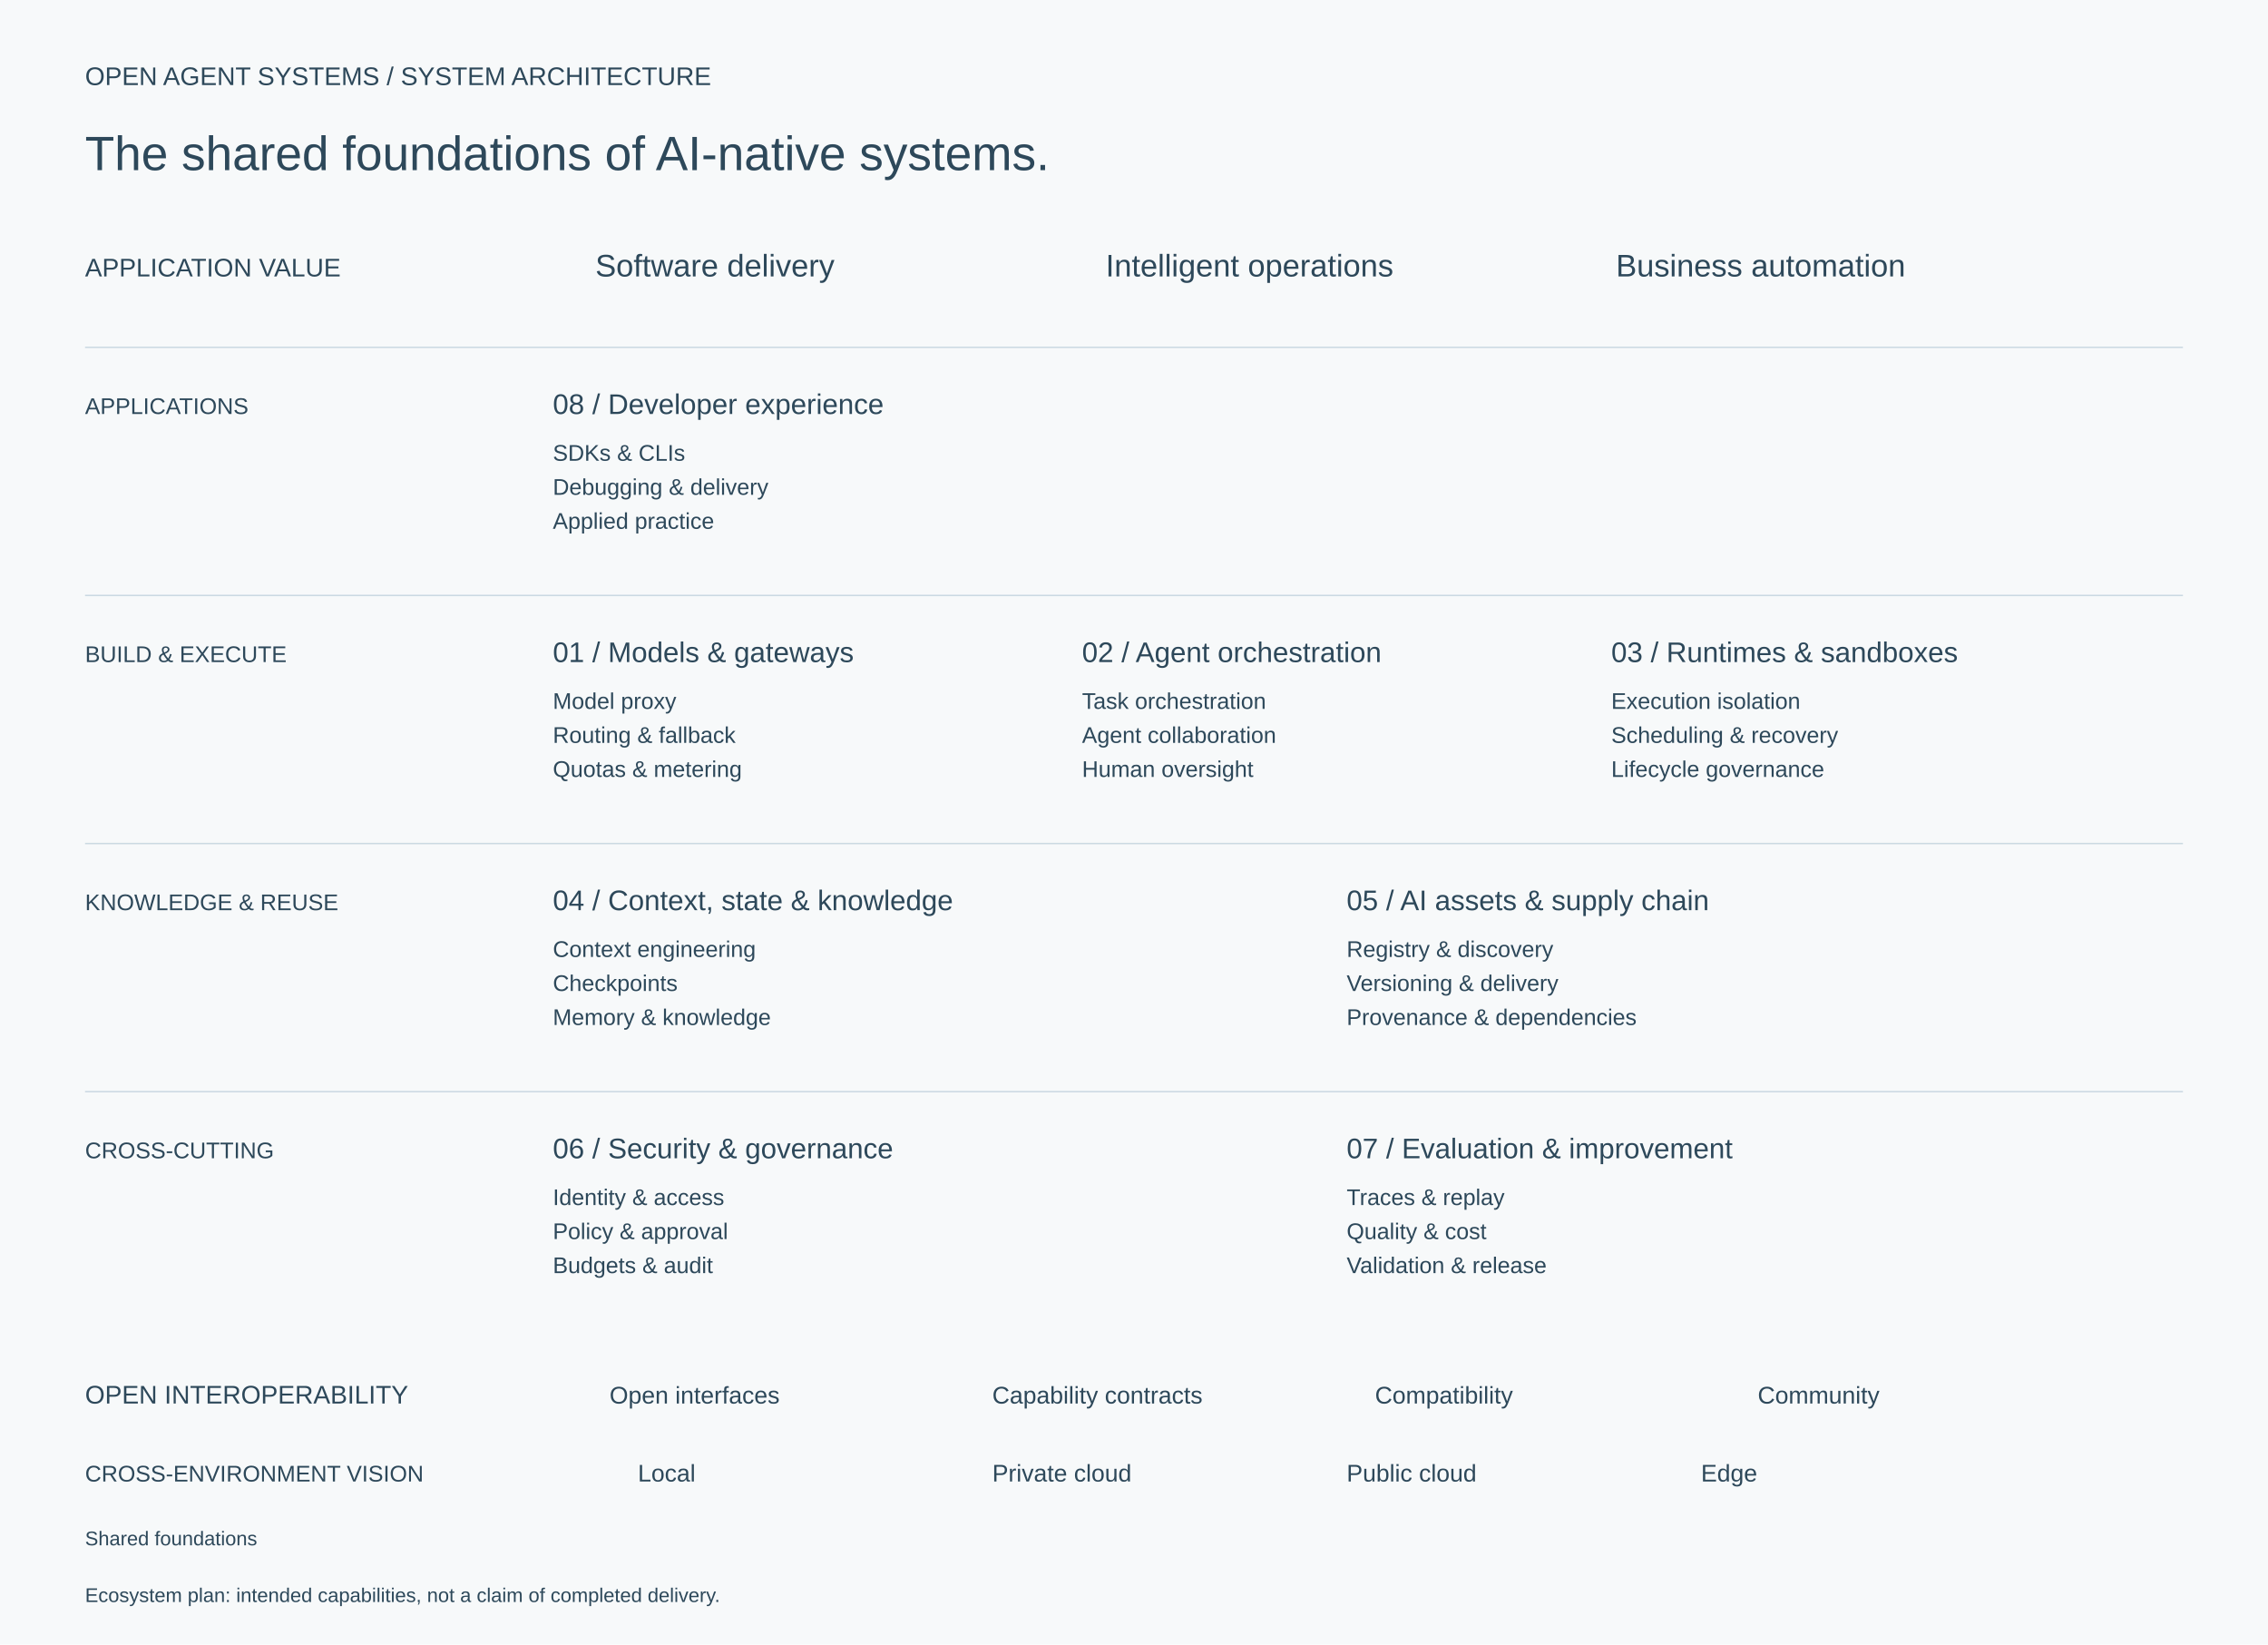
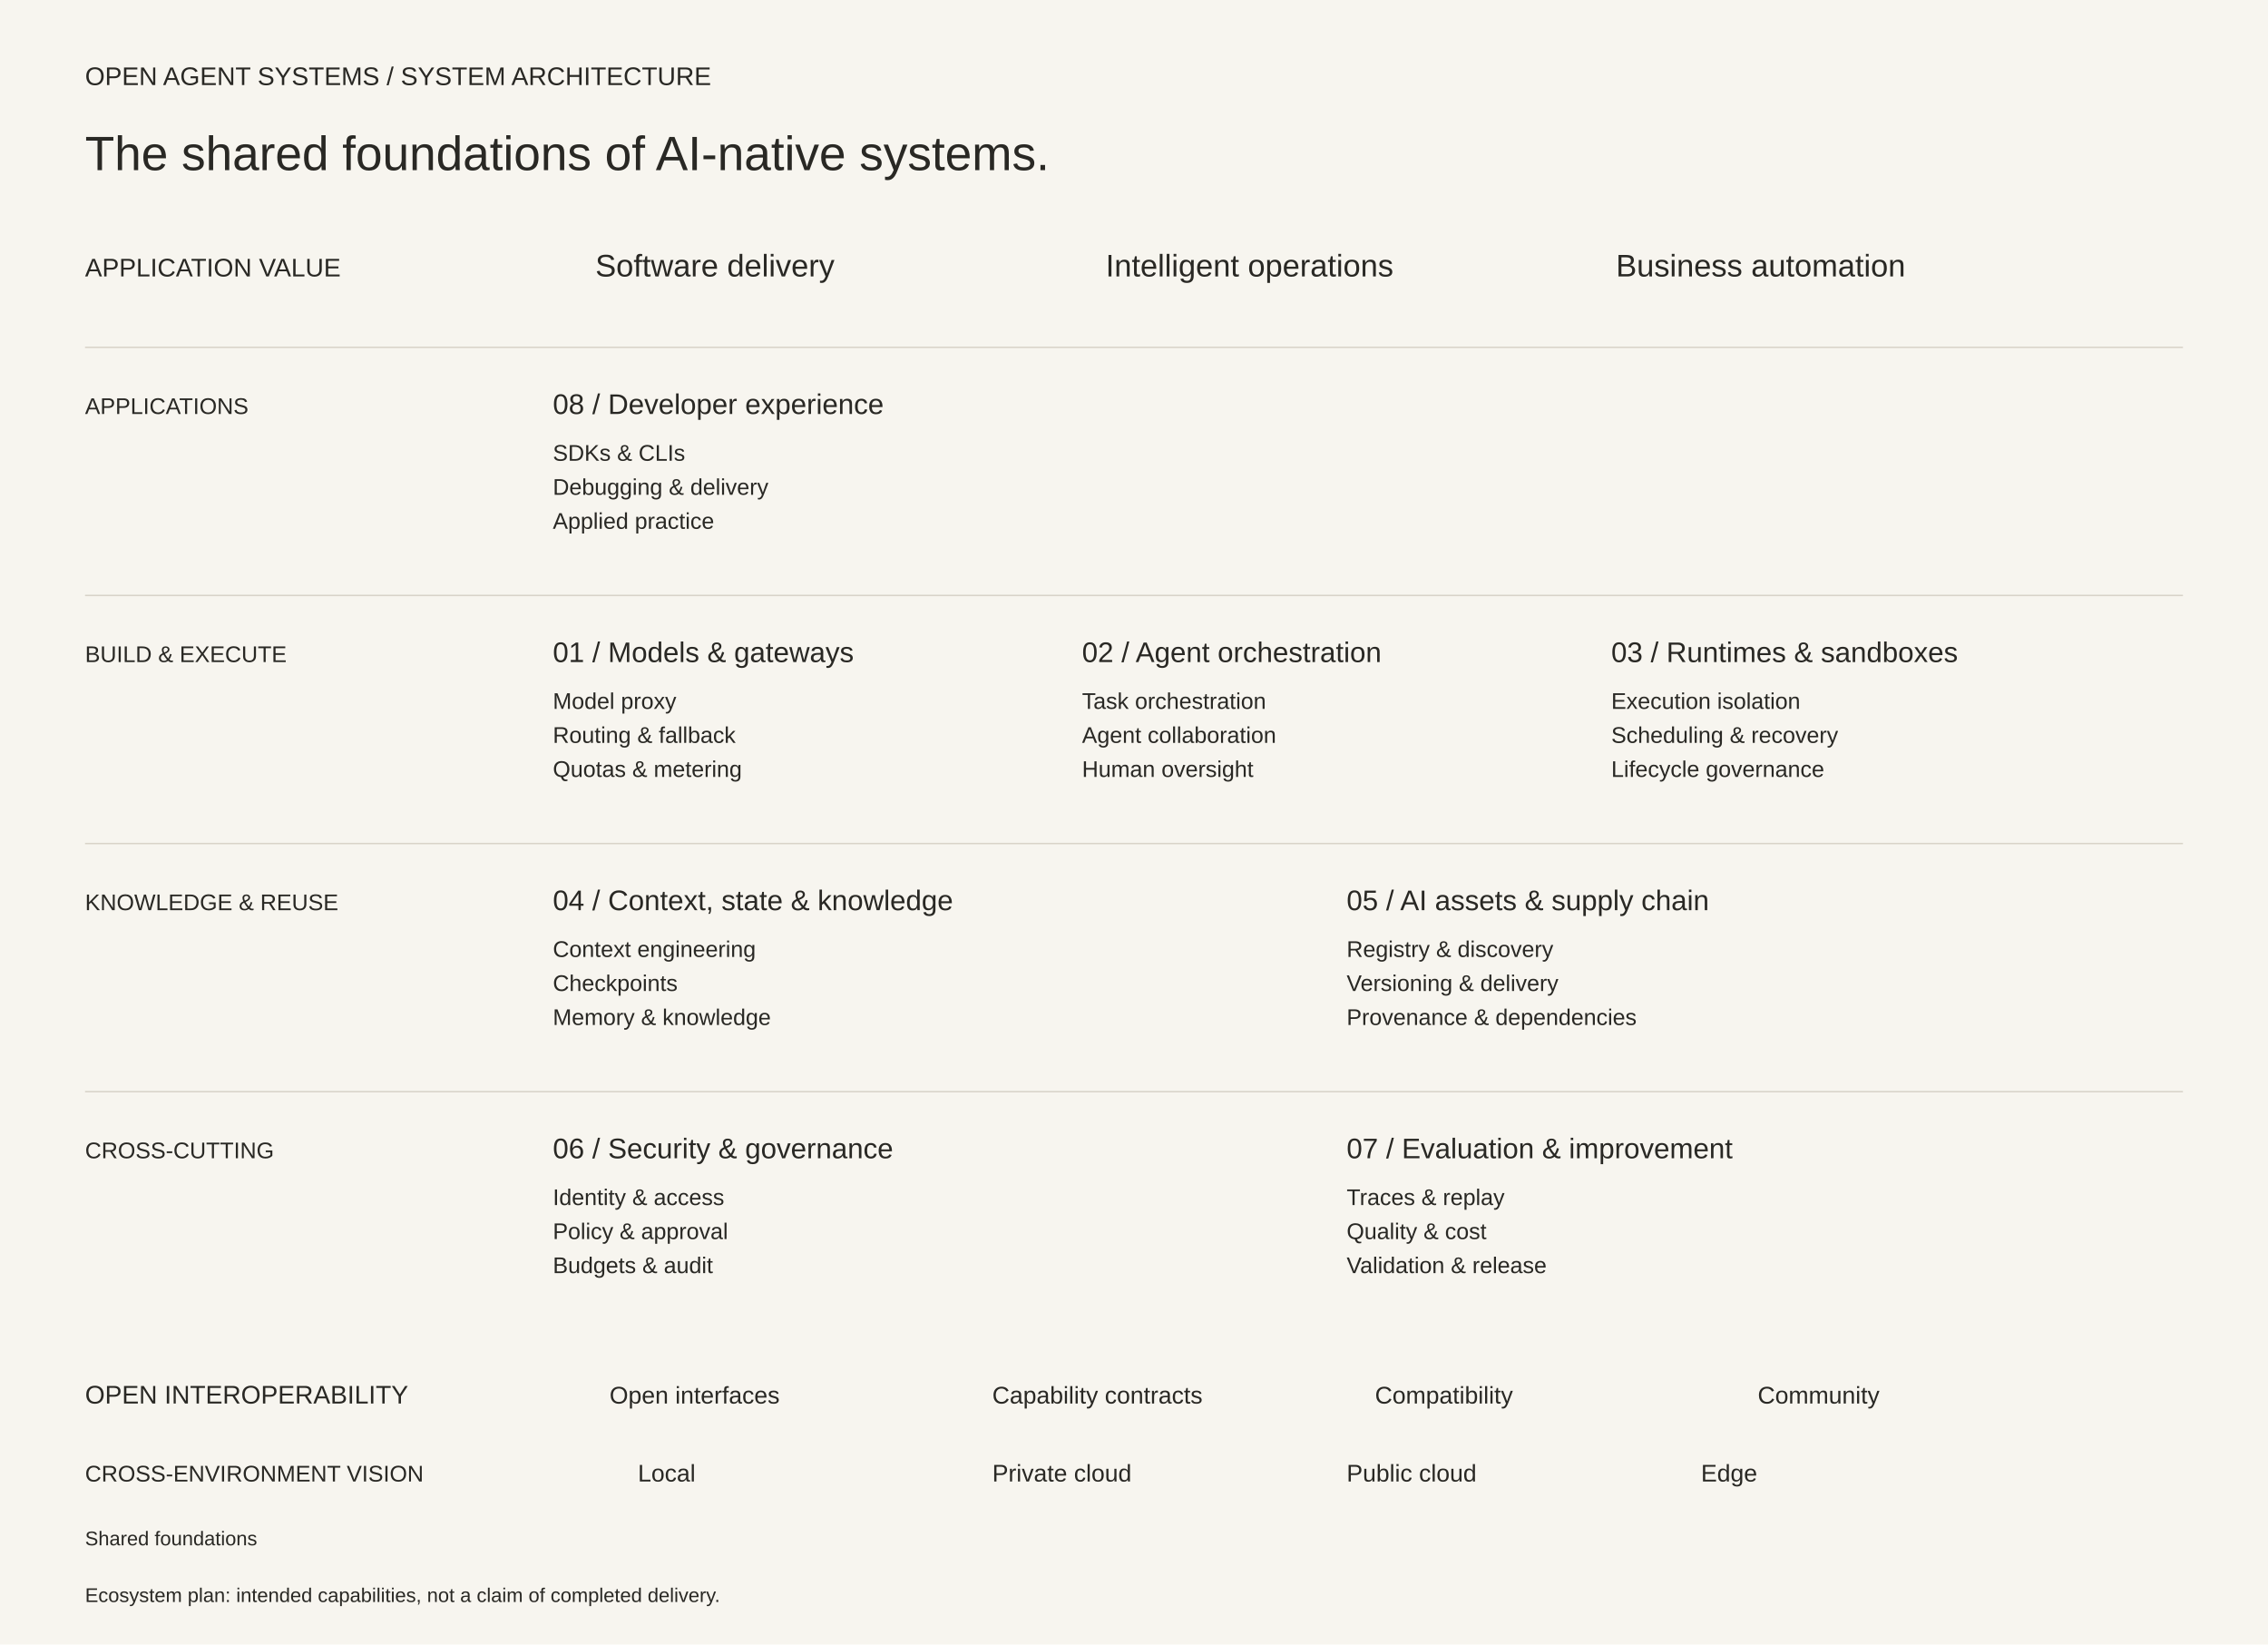
<svg xmlns="http://www.w3.org/2000/svg" width="1600" height="1160" viewBox="0 0 1600 1160" role="img" aria-labelledby="title desc">
-   <rect width="1600" height="1160" fill="#f7f9fa" />
-   <style>text{font-family:Arial,"PingFang SC",sans-serif;fill:#2d485a}</style>
+   <rect width="1600" height="1160" fill="#f7f5ef" />
+   <style>text{font-family:Arial,"PingFang SC",sans-serif;fill:#292824}</style>
  <text x="60" y="60" font-size="18">OPEN AGENT SYSTEMS / SYSTEM ARCHITECTURE</text>
  <text x="60" y="120" font-size="34">The shared foundations of AI-native systems.</text>
  <text x="60" y="195" font-size="18">APPLICATION VALUE</text>
  <text x="420" y="195" font-size="22">Software delivery</text>
  <text x="780" y="195" font-size="22">Intelligent operations</text>
  <text x="1140" y="195" font-size="22">Business automation</text>
-   <path d="M60 245H1540" stroke="#cbd9e2" />
+   <path d="M60 245H1540" stroke="#d8d3c8" />
  <text x="60" y="292" font-size="16">APPLICATIONS</text>
  <text x="390.0" y="292" font-size="20">08 / Developer experience</text>
  <text x="390.0" y="325" font-size="16">SDKs &amp; CLIs</text>
  <text x="390.0" y="349" font-size="16">Debugging &amp; delivery</text>
  <text x="390.0" y="373" font-size="16">Applied practice</text>
-   <path d="M60 420H1540" stroke="#cbd9e2" />
+   <path d="M60 420H1540" stroke="#d8d3c8" />
  <text x="60" y="467" font-size="16">BUILD &amp; EXECUTE</text>
  <text x="390.0" y="467" font-size="20">01 / Models &amp; gateways</text>
  <text x="390.0" y="500" font-size="16">Model proxy</text>
  <text x="390.0" y="524" font-size="16">Routing &amp; fallback</text>
  <text x="390.0" y="548" font-size="16">Quotas &amp; metering</text>
  <text x="763.333" y="467" font-size="20">02 / Agent orchestration</text>
  <text x="763.333" y="500" font-size="16">Task orchestration</text>
  <text x="763.333" y="524" font-size="16">Agent collaboration</text>
  <text x="763.333" y="548" font-size="16">Human oversight</text>
  <text x="1136.667" y="467" font-size="20">03 / Runtimes &amp; sandboxes</text>
  <text x="1136.667" y="500" font-size="16">Execution isolation</text>
  <text x="1136.667" y="524" font-size="16">Scheduling &amp; recovery</text>
  <text x="1136.667" y="548" font-size="16">Lifecycle governance</text>
-   <path d="M60 595H1540" stroke="#cbd9e2" />
+   <path d="M60 595H1540" stroke="#d8d3c8" />
  <text x="60" y="642" font-size="16">KNOWLEDGE &amp; REUSE</text>
  <text x="390.0" y="642" font-size="20">04 / Context, state &amp; knowledge</text>
  <text x="390.0" y="675" font-size="16">Context engineering</text>
  <text x="390.0" y="699" font-size="16">Checkpoints</text>
  <text x="390.0" y="723" font-size="16">Memory &amp; knowledge</text>
  <text x="950.0" y="642" font-size="20">05 / AI assets &amp; supply chain</text>
  <text x="950.0" y="675" font-size="16">Registry &amp; discovery</text>
  <text x="950.0" y="699" font-size="16">Versioning &amp; delivery</text>
  <text x="950.0" y="723" font-size="16">Provenance &amp; dependencies</text>
-   <path d="M60 770H1540" stroke="#cbd9e2" />
+   <path d="M60 770H1540" stroke="#d8d3c8" />
  <text x="60" y="817" font-size="16">CROSS-CUTTING</text>
  <text x="390.0" y="817" font-size="20">06 / Security &amp; governance</text>
  <text x="390.0" y="850" font-size="16">Identity &amp; access</text>
  <text x="390.0" y="874" font-size="16">Policy &amp; approval</text>
  <text x="390.0" y="898" font-size="16">Budgets &amp; audit</text>
  <text x="950.0" y="817" font-size="20">07 / Evaluation &amp; improvement</text>
  <text x="950.0" y="850" font-size="16">Traces &amp; replay</text>
  <text x="950.0" y="874" font-size="16">Quality &amp; cost</text>
  <text x="950.0" y="898" font-size="16">Validation &amp; release</text>
  <text x="60" y="990" font-size="18">OPEN INTEROPERABILITY</text>
  <text x="430" y="990" font-size="17">Open interfaces</text>
  <text x="700" y="990" font-size="17">Capability contracts</text>
  <text x="970" y="990" font-size="17">Compatibility</text>
  <text x="1240" y="990" font-size="17">Community</text>
  <text x="60" y="1045" font-size="16">CROSS-ENVIRONMENT VISION</text>
  <text x="450" y="1045" font-size="17">Local</text>
  <text x="700" y="1045" font-size="17">Private cloud</text>
  <text x="950" y="1045" font-size="17">Public cloud</text>
  <text x="1200" y="1045" font-size="17">Edge</text>
  <text x="60" y="1090" font-size="14">Shared foundations</text>
  <text x="60" y="1130" font-size="14">Ecosystem plan: intended capabilities, not a claim of completed delivery.</text>
</svg>
